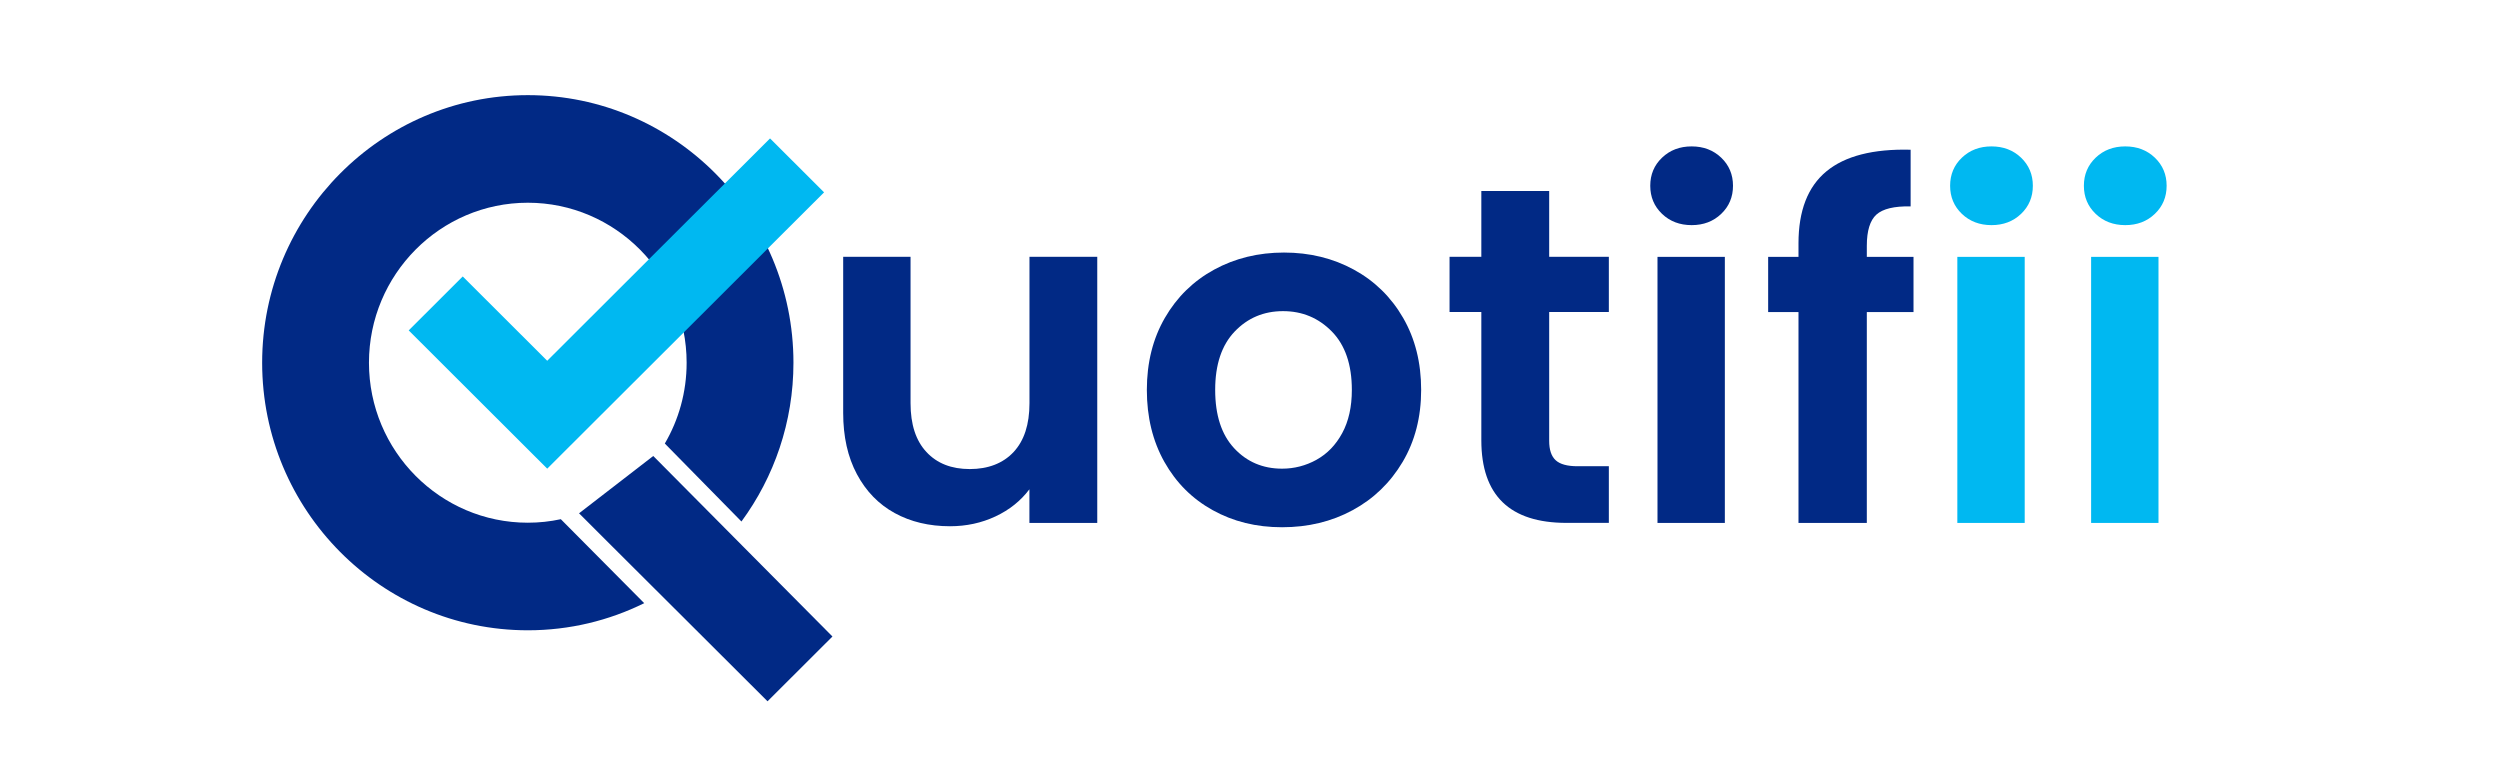
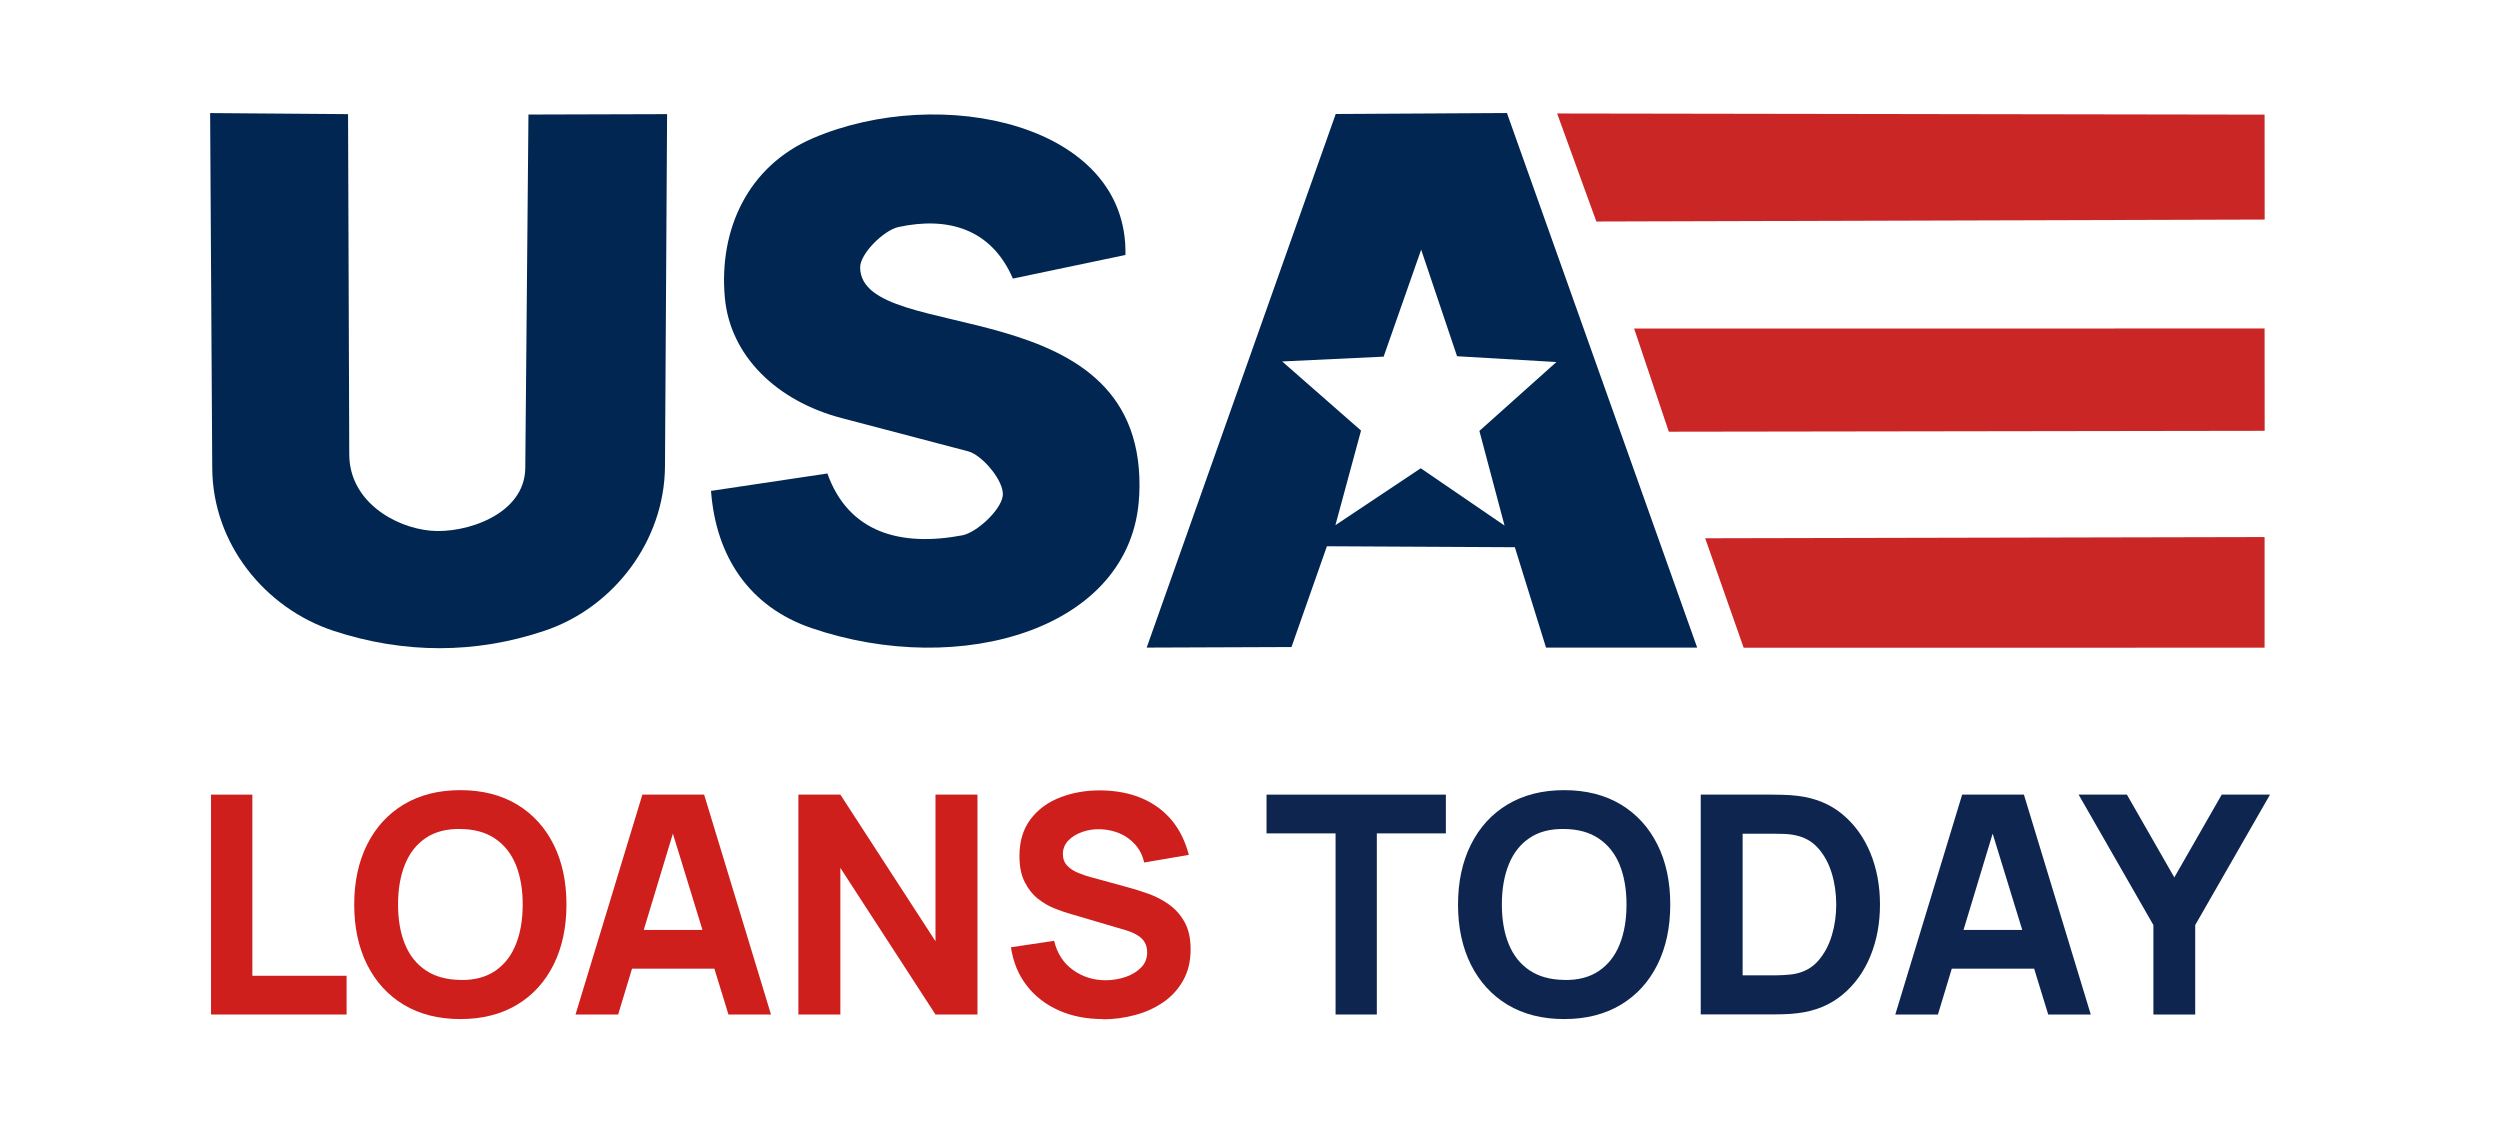
- <svg xmlns="http://www.w3.org/2000/svg" width="195" height="60" viewBox="0 0 195 60" fill="none">
-   <path d="M94.597 39.796C92.993 38.911 91.737 37.654 90.824 36.031C89.911 34.408 89.454 32.534 89.454 30.412C89.454 28.29 89.922 26.416 90.861 24.793C91.8 23.17 93.083 21.916 94.709 21.028C96.336 20.143 98.15 19.699 100.152 19.699C102.154 19.699 103.968 20.143 105.595 21.028C107.221 21.916 108.504 23.17 109.443 24.793C110.382 26.416 110.85 28.29 110.85 30.412C110.85 32.534 110.367 34.408 109.405 36.031C108.44 37.654 107.14 38.911 105.502 39.796C103.864 40.684 102.03 41.125 100.002 41.125C97.974 41.125 96.197 40.681 94.597 39.796ZM102.686 35.861C103.523 35.4 104.194 34.705 104.693 33.782C105.193 32.86 105.444 31.735 105.444 30.412C105.444 28.44 104.924 26.921 103.887 25.86C102.847 24.799 101.579 24.269 100.077 24.269C98.575 24.269 97.318 24.799 96.304 25.86C95.29 26.921 94.784 28.44 94.784 30.412C94.784 32.384 95.278 33.904 96.266 34.964C97.254 36.025 98.5 36.556 100.002 36.556C100.952 36.556 101.848 36.325 102.686 35.864V35.861Z" fill="#012985" />
-   <path d="M120.836 24.341V34.382C120.836 35.083 121.004 35.587 121.342 35.898C121.68 36.21 122.249 36.366 123.049 36.366H125.49V40.785H122.188C117.76 40.785 115.544 38.637 115.544 34.342V24.338H113.065V20.031H115.544V14.899H120.836V20.031H125.49V24.338H120.836V24.341Z" fill="#012985" />
-   <path d="M129.639 16.681C129.026 16.096 128.72 15.363 128.72 14.49C128.72 13.616 129.026 12.884 129.639 12.299C130.251 11.713 131.023 11.419 131.947 11.419C132.872 11.419 133.643 11.713 134.255 12.299C134.868 12.887 135.174 13.616 135.174 14.49C135.174 15.363 134.868 16.096 134.255 16.681C133.643 17.269 132.872 17.56 131.947 17.56C131.023 17.56 130.251 17.266 129.639 16.681ZM134.538 20.034V40.788H129.284V20.034H134.538Z" fill="#012985" />
-   <path d="M149.254 24.341H145.612V40.788H140.282V24.341H137.916V20.034H140.282V18.984C140.282 16.436 141.007 14.565 142.46 13.365C143.91 12.166 146.103 11.604 149.029 11.679V16.098C147.752 16.073 146.865 16.286 146.363 16.735C145.863 17.185 145.612 17.998 145.612 19.172V20.034H149.254V24.341Z" fill="#012985" />
-   <path d="M153.027 16.681C152.415 16.096 152.109 15.363 152.109 14.49C152.109 13.616 152.415 12.884 153.027 12.299C153.64 11.713 154.411 11.419 155.336 11.419C156.26 11.419 157.031 11.713 157.644 12.299C158.256 12.887 158.562 13.616 158.562 14.49C158.562 15.363 158.256 16.096 157.644 16.681C157.031 17.269 156.26 17.56 155.336 17.56C154.411 17.56 153.64 17.266 153.027 16.681ZM157.927 20.034V40.788H152.672V20.034H157.927ZM153.958 15.799C153.591 15.447 153.409 15.011 153.409 14.49C153.409 13.968 153.591 13.533 153.958 13.181C154.324 12.829 154.784 12.656 155.336 12.656C155.887 12.656 156.347 12.832 156.714 13.181C157.08 13.533 157.262 13.968 157.262 14.49C157.262 15.011 157.08 15.45 156.714 15.799C156.347 16.15 155.887 16.323 155.336 16.323C154.784 16.323 154.322 16.147 153.958 15.799Z" fill="#00B8F1" />
-   <path d="M163.462 16.681C162.85 16.096 162.543 15.363 162.543 14.49C162.543 13.616 162.85 12.884 163.462 12.299C164.074 11.713 164.846 11.419 165.77 11.419C166.695 11.419 167.466 11.713 168.078 12.299C168.691 12.887 168.997 13.616 168.997 14.49C168.997 15.363 168.691 16.096 168.078 16.681C167.466 17.269 166.695 17.56 165.77 17.56C164.846 17.56 164.074 17.266 163.462 16.681ZM168.362 20.034V40.788H163.107V20.034H168.362Z" fill="#00B8F1" />
-   <path d="M41.17 7.421C29.744 7.421 20.448 16.785 20.448 28.293C20.448 39.802 29.744 49.163 41.17 49.163C44.428 49.163 47.505 48.402 50.249 47.047L43.744 40.497C42.914 40.678 42.051 40.771 41.17 40.771C34.337 40.771 28.779 35.175 28.779 28.293C28.779 21.412 34.34 15.813 41.17 15.813C47.999 15.813 53.557 21.415 53.557 28.293C53.557 30.591 52.939 32.745 51.856 34.595L57.833 40.678C60.381 37.21 61.889 32.926 61.889 28.293C61.889 16.785 52.592 7.421 41.172 7.421H41.17Z" fill="#012985" />
-   <path d="M64.931 49.647L59.867 54.701L54.516 49.362L48.25 43.117L45.165 40.038L50.954 35.567L54.161 38.799L60.054 44.735L64.931 49.647Z" fill="#012985" />
-   <path d="M85.586 20.034V40.788H80.294V38.164C79.618 39.064 78.737 39.77 77.647 40.281C76.558 40.791 75.377 41.047 74.1 41.047C72.474 41.047 71.035 40.704 69.784 40.018C68.533 39.332 67.551 38.32 66.837 36.983C66.124 35.648 65.768 34.053 65.768 32.206V20.031H71.023V31.456C71.023 33.105 71.436 34.373 72.263 35.258C73.089 36.147 74.216 36.587 75.643 36.587C77.07 36.587 78.234 36.144 79.06 35.258C79.886 34.373 80.299 33.105 80.299 31.456V20.031H85.592L85.586 20.034Z" fill="#012985" />
-   <path d="M64.278 15.003L60.88 18.393L56.091 23.176L42.683 36.556L31.879 25.771L36.094 21.564L42.683 28.14L53.083 17.759L57.472 13.383L60.063 10.797L64.278 15.003Z" fill="#00B8F1" />
+ <svg xmlns="http://www.w3.org/2000/svg" width="153" height="70" viewBox="0 0 153 70" fill="none">
+   <path d="M40.826 6.98L40.697 28.538C40.668 33.122 37.543 37.167 33.387 38.582C29.112 40.037 24.708 40.017 20.428 38.612C16.247 37.237 13.019 33.316 12.989 28.658L12.86 6.92L21.301 6.985L21.375 27.821C21.385 30.66 24.133 32.28 26.36 32.479C28.462 32.668 32.123 31.512 32.147 28.638L32.341 7.01L40.826 6.985V6.98Z" fill="#012652" />
+   <path d="M69.715 30.372C69.304 38.513 58.765 41.557 49.649 38.433C45.89 37.142 43.817 34.103 43.514 30.043L50.636 28.977C51.926 32.594 55.1 33.475 58.889 32.763C59.757 32.599 61.249 31.238 61.368 30.347C61.488 29.475 60.119 27.846 59.251 27.621L51.499 25.584C47.556 24.547 44.675 21.797 44.358 18.19C43.99 14.025 45.786 10.159 49.748 8.46C57.545 5.117 69.051 7.548 68.877 15.604L61.989 17.049C60.664 13.98 57.991 13.243 54.981 13.895C54.093 14.09 52.62 15.53 52.64 16.387C52.744 21.244 70.375 17.468 69.72 30.362L69.715 30.372Z" fill="#012652" />
+   <path d="M92.232 6.915L81.747 6.975L70.177 39.633L79.039 39.599L81.207 33.431L92.708 33.49L94.617 39.633H103.867L92.222 6.91L92.232 6.915ZM90.54 26.376L92.078 32.165L86.95 28.658L81.727 32.14L83.295 26.351L78.469 22.121L84.678 21.827L86.975 15.28L89.172 21.802L95.252 22.156L90.54 26.371V26.376Z" fill="#012652" />
+   <path d="M138.598 13.437L97.697 13.557L95.296 6.945L138.593 7.015L138.598 13.437Z" fill="#CB2626" />
+   <path d="M138.598 26.366L102.131 26.421L100.008 20.108L138.593 20.103L138.598 26.366Z" fill="#CB2626" />
+   <path d="M138.593 39.638L106.713 39.643L104.357 32.942L138.593 32.868V39.638Z" fill="#CB2626" />
+   <path d="M12.915 62.088V48.631H15.444V59.717H21.212V62.088H12.915Z" fill="#CE1F1D" />
+   <path d="M28.175 62.367C26.836 62.367 25.68 62.073 24.708 61.49C23.736 60.903 22.992 60.085 22.466 59.034C21.941 57.983 21.678 56.757 21.678 55.362C21.678 53.967 21.941 52.742 22.466 51.69C22.992 50.639 23.736 49.817 24.708 49.234C25.68 48.651 26.836 48.357 28.175 48.357C29.514 48.357 30.669 48.651 31.642 49.234C32.614 49.822 33.358 50.639 33.883 51.69C34.409 52.742 34.667 53.967 34.667 55.362C34.667 56.757 34.404 57.983 33.883 59.034C33.358 60.085 32.614 60.907 31.642 61.49C30.669 62.073 29.514 62.367 28.175 62.367ZM28.175 59.976C29.023 59.991 29.732 59.806 30.298 59.423C30.863 59.039 31.285 58.506 31.567 57.804C31.85 57.106 31.989 56.289 31.989 55.352C31.989 54.416 31.845 53.608 31.567 52.921C31.285 52.233 30.863 51.705 30.298 51.322C29.732 50.938 29.028 50.744 28.175 50.734C27.327 50.719 26.618 50.903 26.052 51.287C25.487 51.67 25.065 52.204 24.783 52.906C24.5 53.608 24.361 54.421 24.361 55.352C24.361 56.284 24.5 57.096 24.783 57.784C25.065 58.471 25.487 59.004 26.052 59.383C26.618 59.762 27.322 59.961 28.175 59.971V59.976Z" fill="#CE1F1D" />
+   <path d="M35.222 62.088L39.314 48.631H43.093L47.185 62.088H44.581L40.936 50.221H41.422L37.831 62.088H35.227H35.222ZM37.682 59.283V56.912H44.755V59.283H37.682Z" fill="#CE1F1D" />
+   <path d="M48.861 62.088V48.631H51.43L57.252 57.604V48.631H59.821V62.088H57.252L51.43 53.115V62.088H48.861Z" fill="#CE1F1D" />
+   <path d="M67.489 62.367C66.497 62.367 65.604 62.193 64.806 61.839C64.007 61.485 63.352 60.982 62.842 60.325C62.331 59.667 62.004 58.885 61.87 57.973L64.513 57.579C64.701 58.352 65.083 58.95 65.669 59.363C66.254 59.782 66.913 59.991 67.657 59.991C68.074 59.991 68.476 59.926 68.868 59.796C69.259 59.667 69.577 59.473 69.83 59.218C70.082 58.964 70.207 58.651 70.207 58.277C70.207 58.142 70.187 58.008 70.147 57.878C70.107 57.749 70.038 57.629 69.949 57.52C69.854 57.41 69.725 57.3 69.552 57.201C69.383 57.101 69.165 57.011 68.907 56.932L65.426 55.905C65.163 55.831 64.865 55.726 64.518 55.587C64.176 55.452 63.839 55.253 63.516 54.999C63.194 54.745 62.926 54.406 62.713 53.982C62.499 53.564 62.39 53.031 62.39 52.388C62.39 51.486 62.618 50.734 63.07 50.136C63.521 49.538 64.126 49.095 64.885 48.801C65.644 48.507 66.477 48.362 67.394 48.372C68.317 48.387 69.145 48.542 69.869 48.85C70.593 49.154 71.203 49.598 71.694 50.181C72.185 50.764 72.537 51.476 72.756 52.318L70.023 52.786C69.924 52.348 69.74 51.984 69.472 51.685C69.205 51.386 68.887 51.157 68.52 51.003C68.153 50.848 67.766 50.764 67.36 50.749C66.963 50.734 66.591 50.789 66.239 50.913C65.887 51.033 65.604 51.212 65.381 51.441C65.163 51.67 65.049 51.944 65.049 52.263C65.049 52.557 65.138 52.796 65.317 52.981C65.495 53.165 65.723 53.315 65.996 53.424C66.269 53.539 66.546 53.629 66.834 53.703L69.16 54.341C69.507 54.436 69.889 54.56 70.316 54.71C70.737 54.864 71.144 55.073 71.531 55.347C71.918 55.621 72.24 55.975 72.488 56.419C72.741 56.862 72.865 57.42 72.865 58.102C72.865 58.825 72.716 59.458 72.413 59.996C72.111 60.534 71.709 60.982 71.198 61.331C70.688 61.685 70.112 61.949 69.472 62.118C68.833 62.292 68.168 62.382 67.489 62.382V62.367Z" fill="#CE1F1D" />
+   <path d="M81.737 62.088V51.003H77.512V48.631H88.487V51.003H84.262V62.088H81.732H81.737Z" fill="#0E264F" />
+   <path d="M95.728 62.367C94.389 62.367 93.233 62.073 92.261 61.49C91.289 60.903 90.545 60.085 90.019 59.034C89.494 57.983 89.231 56.757 89.231 55.362C89.231 53.967 89.494 52.742 90.019 51.69C90.545 50.639 91.289 49.817 92.261 49.234C93.233 48.651 94.389 48.357 95.728 48.357C97.067 48.357 98.222 48.651 99.195 49.234C100.167 49.822 100.911 50.639 101.436 51.69C101.962 52.742 102.22 53.967 102.22 55.362C102.22 56.757 101.957 57.983 101.436 59.034C100.911 60.085 100.167 60.907 99.195 61.49C98.222 62.073 97.067 62.367 95.728 62.367ZM95.728 59.976C96.576 59.991 97.285 59.806 97.85 59.423C98.416 59.039 98.838 58.506 99.12 57.804C99.403 57.106 99.542 56.289 99.542 55.352C99.542 54.416 99.398 53.608 99.12 52.921C98.838 52.233 98.416 51.705 97.85 51.322C97.285 50.938 96.581 50.744 95.728 50.734C94.88 50.719 94.171 50.903 93.605 51.287C93.04 51.67 92.618 52.204 92.336 52.906C92.053 53.608 91.914 54.421 91.914 55.352C91.914 56.284 92.053 57.096 92.336 57.784C92.618 58.471 93.04 59.004 93.605 59.383C94.171 59.762 94.875 59.961 95.728 59.971V59.976Z" fill="#0E264F" />
+   <path d="M104.085 62.088V48.631H108.419C108.523 48.631 108.742 48.631 109.069 48.641C109.396 48.646 109.714 48.671 110.016 48.706C111.097 48.836 112.01 49.214 112.759 49.837C113.508 50.46 114.078 51.252 114.47 52.209C114.862 53.17 115.055 54.216 115.055 55.357C115.055 56.498 114.862 57.55 114.47 58.506C114.078 59.468 113.508 60.255 112.759 60.878C112.01 61.5 111.092 61.879 110.016 62.008C109.714 62.048 109.396 62.068 109.069 62.073C108.742 62.078 108.523 62.083 108.419 62.083H104.085V62.088ZM106.649 59.692H108.414C108.583 59.692 108.806 59.692 109.094 59.677C109.381 59.662 109.634 59.642 109.867 59.597C110.453 59.478 110.929 59.204 111.296 58.775C111.663 58.347 111.936 57.828 112.114 57.226C112.293 56.623 112.377 56 112.377 55.357C112.377 54.715 112.288 54.047 112.104 53.444C111.921 52.841 111.643 52.328 111.271 51.91C110.899 51.491 110.428 51.227 109.867 51.117C109.639 51.068 109.381 51.038 109.094 51.033C108.806 51.028 108.583 51.023 108.414 51.023H106.649V59.697V59.692Z" fill="#0E264F" />
+   <path d="M115.992 62.088L120.084 48.631H123.863L127.955 62.088H125.351L121.706 50.221H122.192L118.601 62.088H115.997H115.992ZM118.447 59.283V56.912H125.52V59.283H118.447Z" fill="#0E264F" />
+   <path d="M131.788 62.088V56.613L127.211 48.631H130.167L133.068 53.698L135.969 48.631H138.925L134.347 56.613V62.088H131.778H131.788Z" fill="#0E264F" />
</svg>
